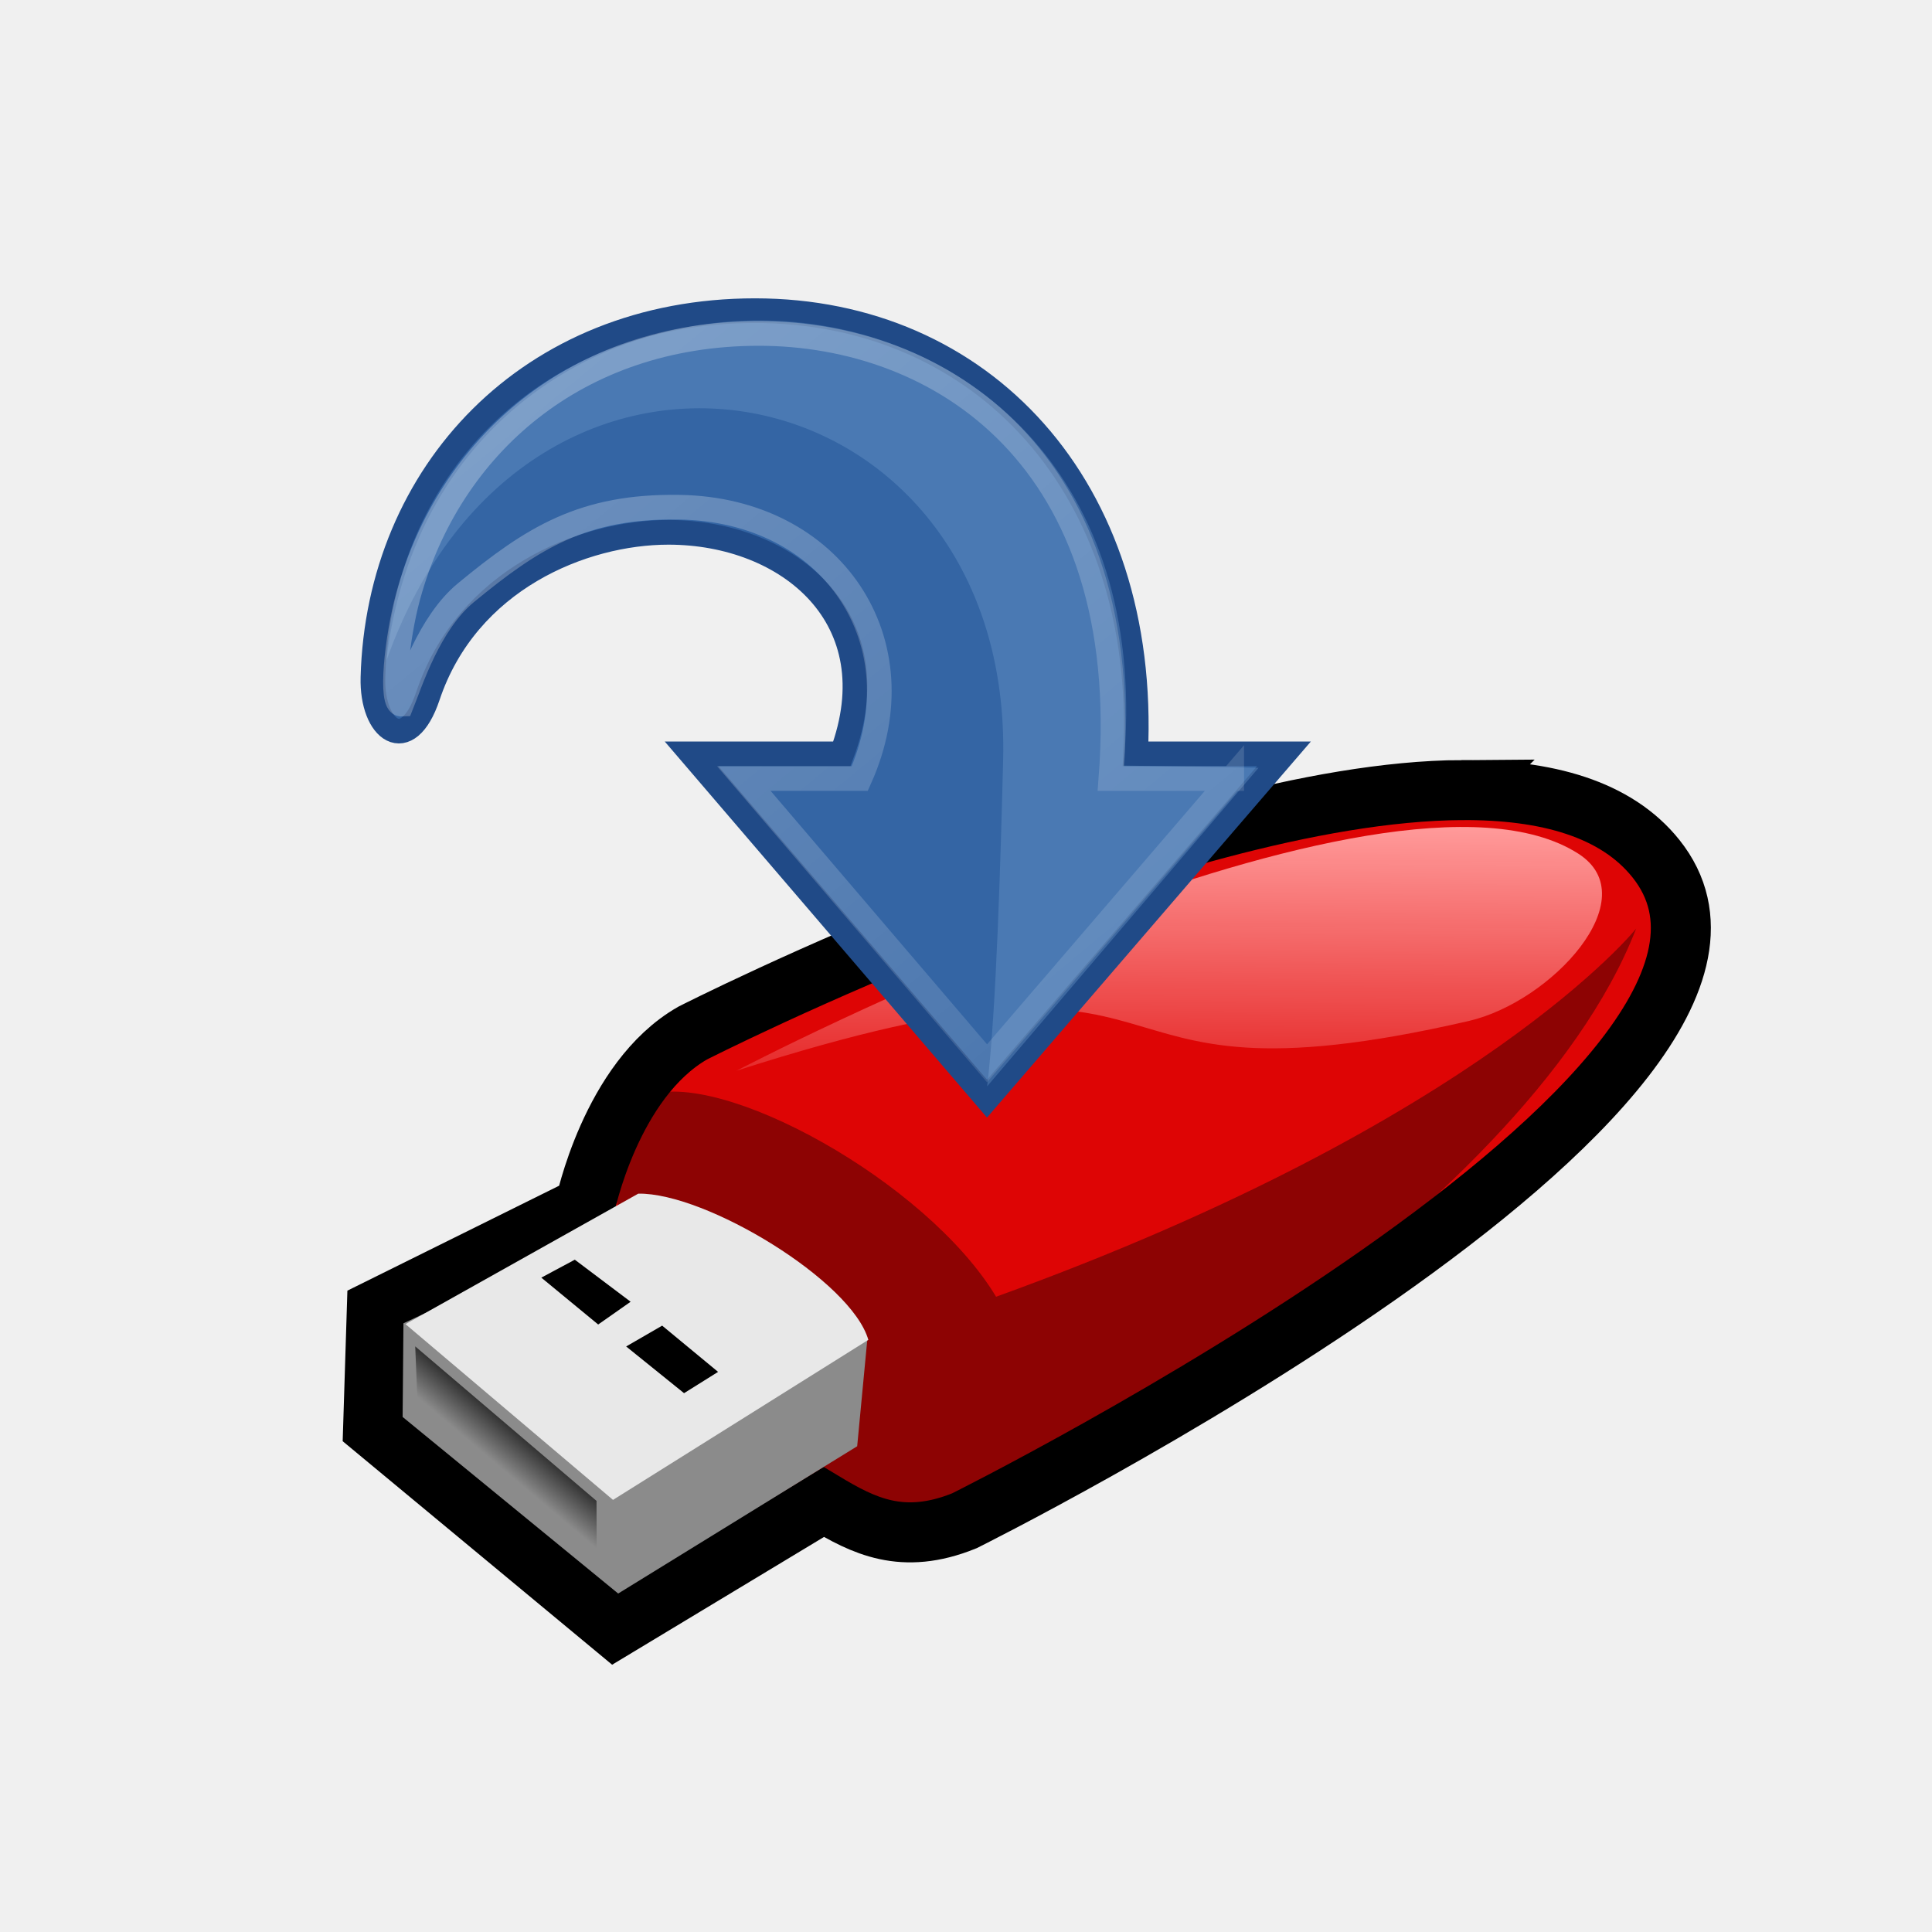
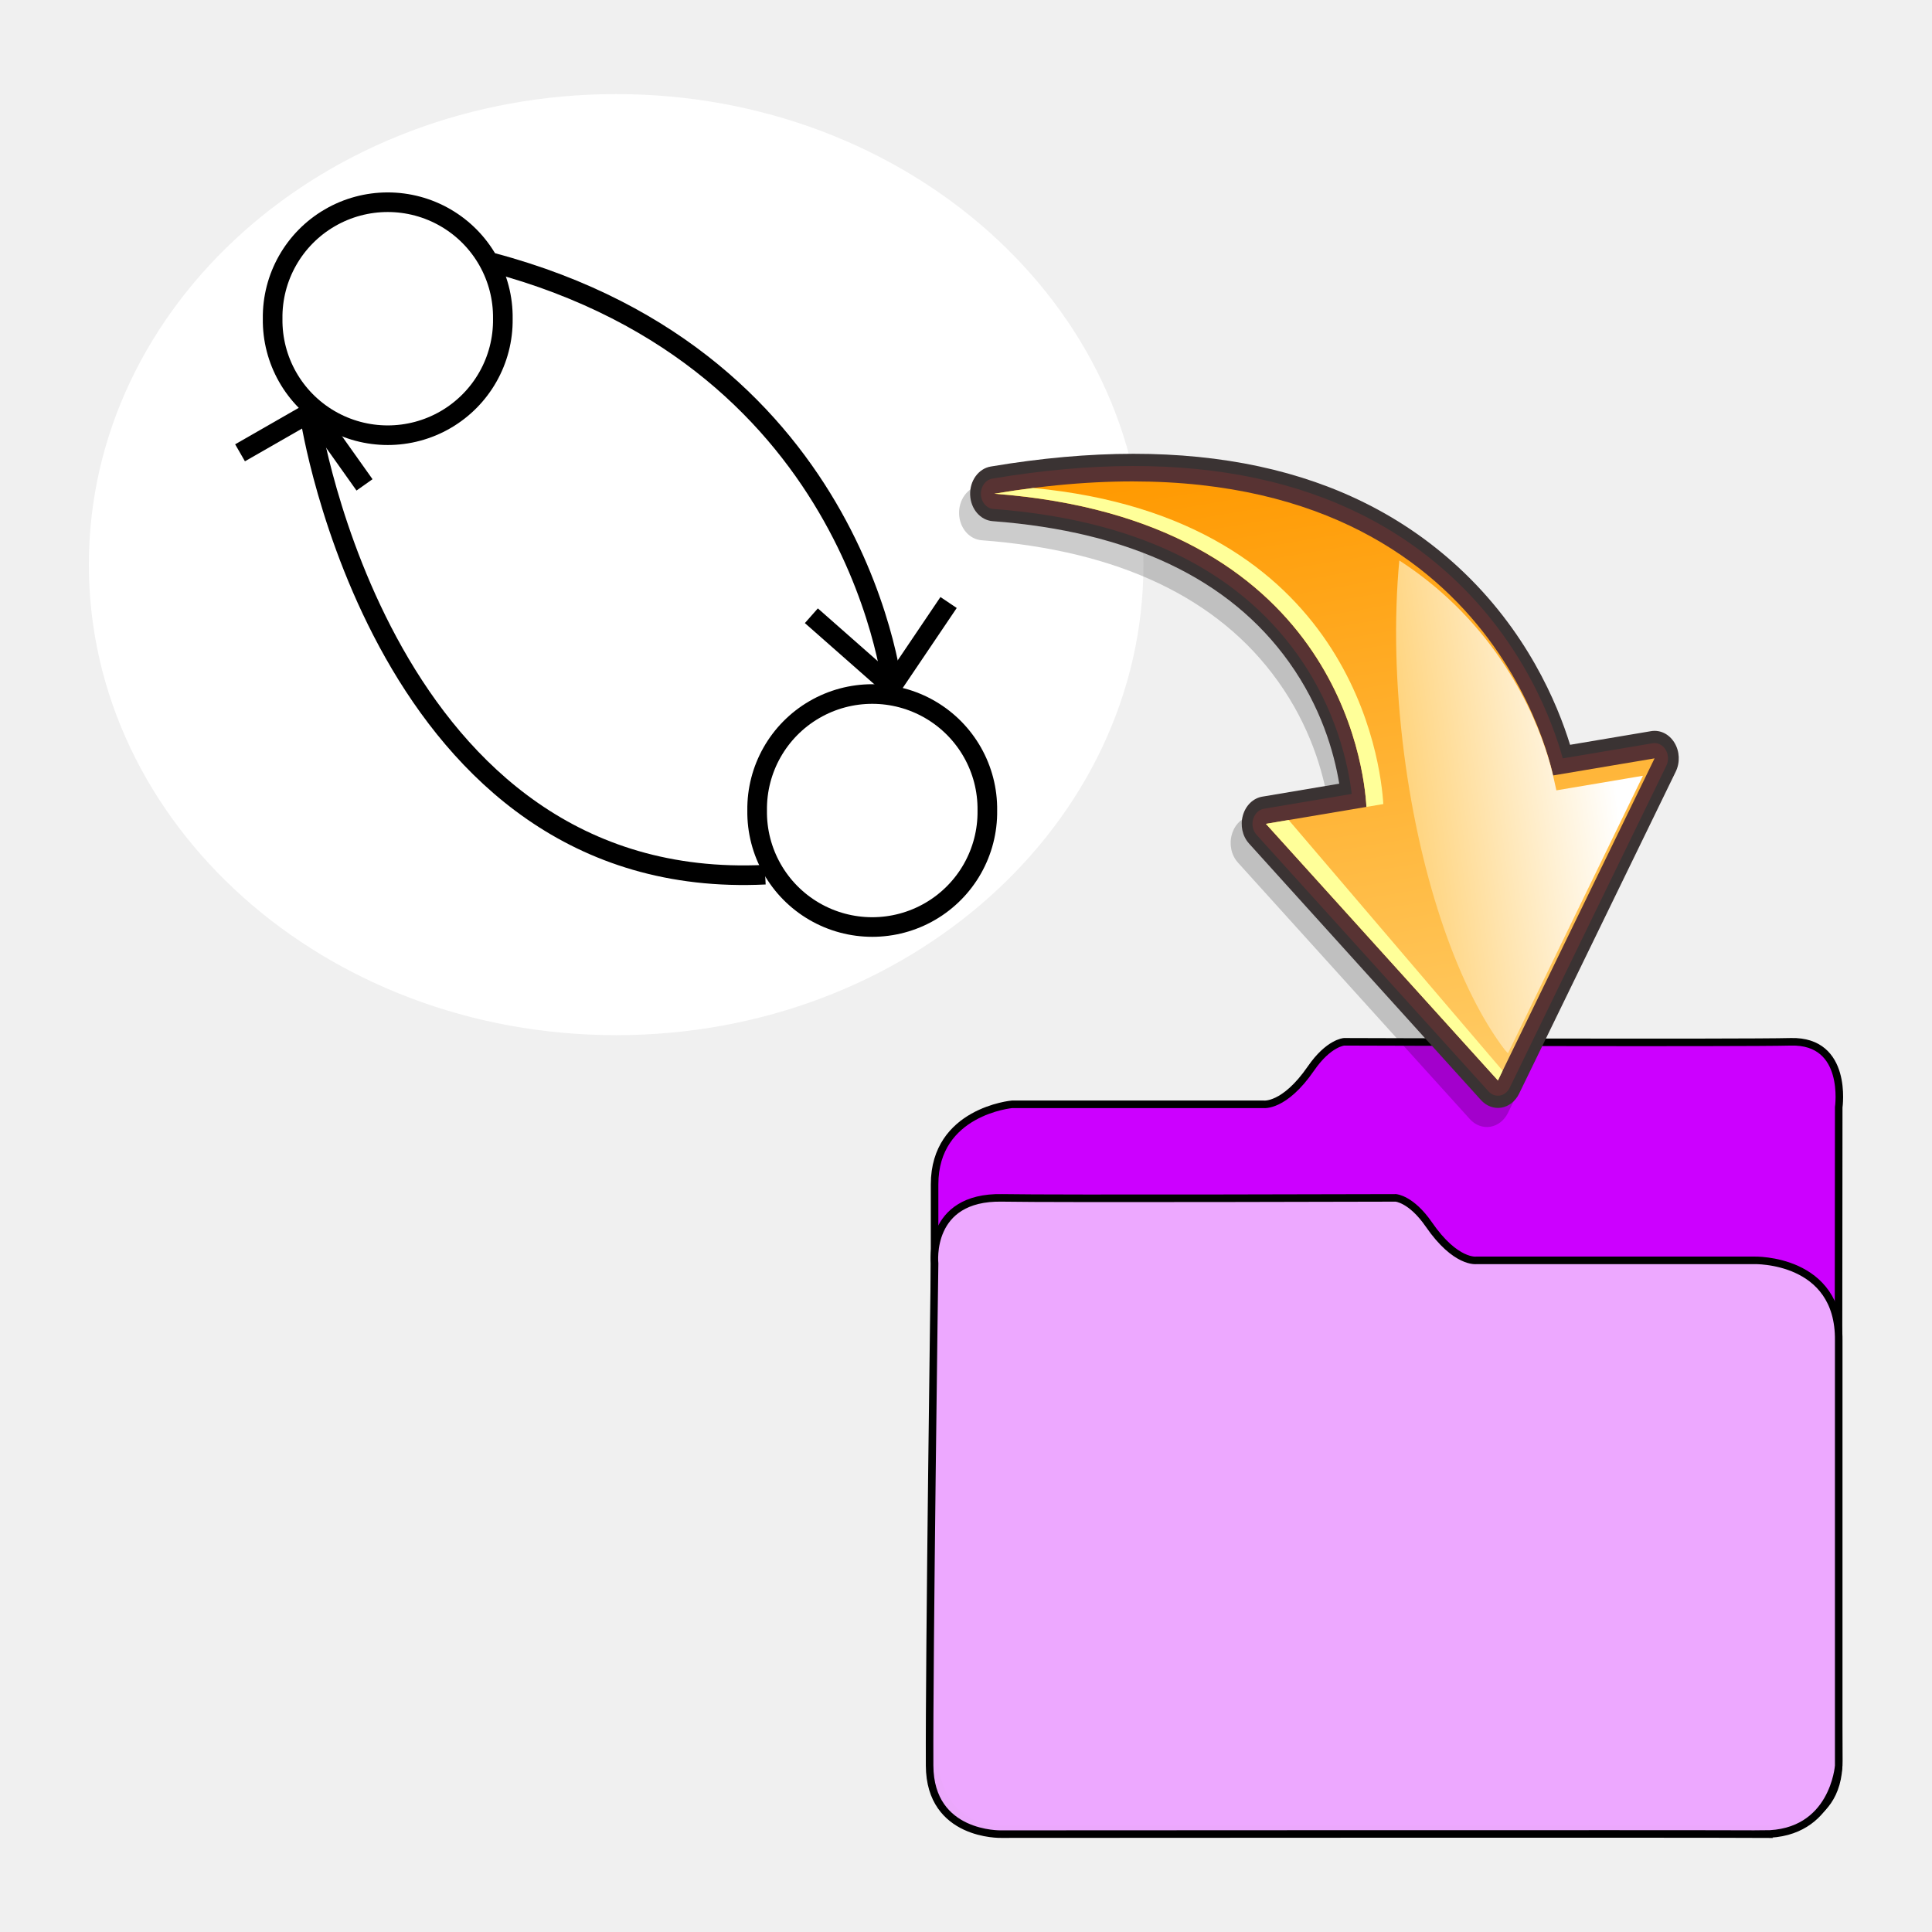
- <svg xmlns="http://www.w3.org/2000/svg" xmlns:xlink="http://www.w3.org/1999/xlink" version="1.1" width="256" height="256" id="svg2">
+ <svg xmlns="http://www.w3.org/2000/svg" version="1.1" width="256" height="256" id="svg2">
  <defs id="defs4">
-     <linearGradient x1="401.269" y1="415.909" x2="400.542" y2="515.955" id="linearGradient1521" xlink:href="#linearGradient1476" gradientUnits="userSpaceOnUse" gradientTransform="matrix(1.386228,0,0,1.386228,-150.0418,-215.6133)" />
-     <linearGradient x1="1543.947" y1="-1141.388" x2="1543.905" y2="-1123.497" id="linearGradient1519" xlink:href="#linearGradient1391" gradientUnits="userSpaceOnUse" gradientTransform="matrix(1.060774,0.892405,-0.894185,1.059274,-2496.471,442.6346)" />
-     <linearGradient id="linearGradient1391">
-       <stop id="stop1393" style="stop-color:#000000;stop-opacity:1" offset="0" />
-       <stop id="stop1395" style="stop-color:#000000;stop-opacity:0" offset="1" />
+     <linearGradient x1="18" y1="125.826" x2="235.422" y2="125.826" id="XMLID_1_" gradientUnits="userSpaceOnUse" gradientTransform="matrix(-1,0,0,1,258.4219,0)" spreadMethod="pad">
+       <stop style="stop-color:#ffcc66;stop-opacity:1;" offset="0" id="stop557" />
+       <stop style="stop-color:#ff9900;stop-opacity:1;" offset="1" id="stop558" />
+       <midPointStop offset="0" style="stop-color:#FFCC66" id="midPointStop559" />
+       <midPointStop offset="0.5" style="stop-color:#FFCC66" id="midPointStop560" />
+       <midPointStop offset="1" style="stop-color:#FF9900" id="midPointStop561" />
    </linearGradient>
-     <linearGradient id="linearGradient1476">
-       <stop id="stop1478" style="stop-color:#ff9999;stop-opacity:1" offset="0" />
-       <stop id="stop1480" style="stop-color:#ff9999;stop-opacity:0" offset="1" />
-     </linearGradient>
-     <linearGradient x1="58.749" y1="2.048" x2="105.324" y2="58.048" id="linearGradient5862" xlink:href="#linearGradient5113" gradientUnits="userSpaceOnUse" gradientTransform="matrix(1.004639,0,0,1,-55.02133,-3.04779)" />
-     <linearGradient id="linearGradient5113">
-       <stop id="stop5115" style="stop-color:#ffffff;stop-opacity:1" offset="0" />
-       <stop id="stop5117" style="stop-color:#ffffff;stop-opacity:0" offset="1" />
+     <linearGradient x1="108.976" y1="26.115" x2="108.976" y2="118.115" id="XMLID_2_" gradientUnits="userSpaceOnUse" gradientTransform="matrix(-1,0,0,1,258.4219,0)" spreadMethod="pad">
+       <stop style="stop-color:#ffffff;stop-opacity:1;" offset="0" id="stop566" />
+       <stop style="stop-color:#ffcc66;stop-opacity:1;" offset="1" id="stop567" />
+       <midPointStop offset="0" style="stop-color:#FFFFFF" id="midPointStop568" />
+       <midPointStop offset="0.5" style="stop-color:#FFFFFF" id="midPointStop569" />
+       <midPointStop offset="1" style="stop-color:#FFCC66" id="midPointStop570" />
    </linearGradient>
  </defs>
-   <g transform="translate(0,-796.3622)" id="layer1">
-     <g transform="matrix(0.313601,0,0,0.313601,20.11466,778.8129)" id="layer1-9">
-       <g transform="translate(0,44.44671)" id="g1484">
-         <path d="m 553.491,345.339 c -124.712,0.755 -324.941,102.668 -324.941,102.668 -34.656,19.803 -45.529,73.254 -45.529,73.254 l -87.939,43.58 -1.56,49.818 102.148,84.733 88.26,-53.226 c 16.711,10.047 33.266,18.519 59.417,7.913 0,0 368.891,-183.505 292.234,-279.715 -16.854,-21.153 -46.369,-29.24 -82.091,-29.024 z" id="path1345" style="color:#000000;fill:#de0505;fill-opacity:1;fill-rule:evenodd;stroke:#000000;stroke-width:25.368;stroke-linecap:butt;stroke-linejoin:miter;stroke-miterlimit:4;stroke-opacity:1;stroke-dasharray:none;stroke-dashoffset:0;marker:none;visibility:visible;display:inline;overflow:visible" />
-         <path d="m 627.177,403.863 c -1.4e-4,0 -64.838,81.248 -270.445,155.561 -29.385,-48.842 -116.92,-96.87 -148.079,-84.795 -41.127,21.494 15.993,176.763 130.708,185.167 27.306,-16.804 239.543,-131.611 287.816,-255.932 z" id="path1518" style="color:#000000;fill:#000000;fill-opacity:0.365;fill-rule:evenodd;stroke:none;stroke-width:10.15;marker:none;visibility:visible;display:inline;overflow:visible" />
-         <path d="m 106.327,570.645 -0.35,39.571 91.085,74.612 100.982,-62.232 4.265,-44.961 -107.149,-48.462 -88.833,41.471 z" id="path1373" style="color:#000000;fill:#8b8b8b;fill-opacity:1;fill-rule:evenodd;stroke:none;stroke-width:18;marker:none;visibility:visible;display:inline;overflow:visible" />
-         <path d="m 107.186,570.996 98.364,-55.134 c 28.546,-0.452 90.113,36.862 97.204,61.779 l -107.883,67.621 -87.684,-74.266 z" id="rect1349" style="fill:#e8e8e8;fill-opacity:1;fill-rule:evenodd;stroke:none" />
-         <g transform="matrix(1.370506,-0.208195,0.208195,1.370506,-2485.086,849.2055)" id="g1348">
-           <path d="m 1956.23,94.641 14.735,16.494 -11.231,4.858 -15.31,-16.727 11.806,-4.624 z" id="path1489" style="fill:#000000;fill-opacity:1;fill-rule:evenodd;stroke:none" />
-           <path d="m 1932.923,70.768 14.897,15.229 -10.818,5.371 -14.99,-16.727 10.911,-3.873 z" id="rect1467" style="fill:#000000;fill-opacity:1;fill-rule:evenodd;stroke:none" />
-         </g>
-         <path d="m 111.301,580.394 76.604,65.286 0.061,25.261 -75.614,-64.791 -1.051,-25.756 z" id="rect1388" style="fill:url(#linearGradient1519);fill-opacity:1;fill-rule:evenodd;stroke:none" />
-         <path d="m 247.014,463.943 c 0,0 275.11,-143.659 355.808,-91.675 28.992,18.676 -11.366,62.569 -46.397,70.647 -178.258,41.102 -100.642,-45.893 -309.411,21.028 z" id="path1474" style="color:#000000;fill:url(#linearGradient1521);fill-opacity:1;fill-rule:evenodd;stroke:none;stroke-width:10.15;marker:none;visibility:visible;display:inline;overflow:visible" />
-       </g>
+   <g id="g2" transform="translate(23.94133,18.67125)">
+     <ellipse style="font-variation-settings:normal;opacity:1;vector-effect:none;fill:#ffffff;fill-opacity:1;fill-rule:evenodd;stroke:none;stroke-width:1px;stroke-linecap:butt;stroke-linejoin:miter;stroke-miterlimit:4;stroke-dasharray:none;stroke-dashoffset:0;stroke-opacity:1;-inkscape-stroke:none;stop-color:#000000;stop-opacity:1" id="path2" cx="57.703" cy="56.145" rx="69.869" ry="62.349" />
+     <g transform="matrix(0.4148334,0,0,0.4142201,3.86587,-328.1852)" id="layer1" style="stroke-width:6.272;stroke-dasharray:none">
+       <path d="m 15.152,11.129 a 5.43,5.43 0 1 1 -10.859,0 5.43,5.43 0 1 1 10.859,0 z" transform="matrix(6.771455,0,0,6.771455,-9.016912,773.8158)" id="path2985" style="fill:#ffffff;fill-opacity:1;fill-rule:evenodd;stroke:#000000;stroke-width:0.926;stroke-linecap:butt;stroke-linejoin:miter;stroke-dasharray:none;stroke-opacity:1" />
+       <path d="m 15.152,11.129 a 5.43,5.43 0 1 1 -10.859,0 5.43,5.43 0 1 1 10.859,0 z" transform="matrix(6.771455,0,0,6.771455,145.7427,931.1404)" id="path2985-0" style="fill:#ffffff;fill-opacity:1;fill-rule:evenodd;stroke:#000000;stroke-width:0.926;stroke-linecap:butt;stroke-linejoin:miter;stroke-dasharray:none;stroke-opacity:1" />
+       <path d="M 90.166,831.223 C 209.015,862.858 218.42,969.737 218.42,969.737" id="path3786" style="fill:none;stroke:#000000;stroke-width:6.272;stroke-linecap:butt;stroke-linejoin:miter;stroke-dasharray:none;stroke-opacity:1" />
+       <path d="M 177.379,1027.024 C 55.11,1033.009 32.024,880.814 32.024,880.814" id="path3799" style="fill:none;stroke:#000000;stroke-width:6.272;stroke-linecap:butt;stroke-linejoin:miter;stroke-dasharray:none;stroke-opacity:1" />
+       <path d="m 192.132,944.19 25.695,22.672 18.138,-26.904" id="path3826" style="fill:none;stroke:#000000;stroke-width:6.272;stroke-linecap:butt;stroke-linejoin:miter;stroke-dasharray:none;stroke-opacity:1" />
+       <path d="M 9.641,892.067 32.727,878.814 49.4,902.327" id="path3830" style="fill:none;stroke:#000000;stroke-width:6.272;stroke-linecap:butt;stroke-linejoin:miter;stroke-dasharray:none;stroke-opacity:1" />
    </g>
-     <g transform="matrix(3.26929,0,0,3.26929,31.18672,812.8018)" id="layer1-3">
-       <path d="M 42.5,25.525 30.465,39.5 18.49,25.525 l 6.092,0 c 2.047,-5.486 -2.157,-8.978 -7.031,-8.978 -3.464,0 -8.163,1.905 -9.751,6.641 C 6.974,25.653 5.52,24.573 5.576,22.432 5.794,14.171 11.919,7.563 21.063,7.563 c 9.144,0 15.937,7.099 15.424,17.962 l 6.013,0 z" id="path4972" style="color:#000000;fill:#3465a4;fill-opacity:1;fill-rule:nonzero;stroke:#204a87;stroke-width:1;stroke-linecap:butt;stroke-linejoin:miter;stroke-miterlimit:4;stroke-opacity:1;stroke-dasharray:none;stroke-dashoffset:0;marker:none;visibility:visible;display:inline;overflow:visible" />
-       <path d="M 6.122,21.744 C 11.829,5.673 31.527,9.699 31.118,25.794 31.018,29.689 30.849,35.847 30.47,39 L 41.47,26.092 36,26 C 38.099,3.404 8.413,2.093 6.122,21.744 z" id="path4984" style="opacity:0.354;color:#000000;fill:#729fcf;fill-opacity:1;fill-rule:nonzero;stroke:none;stroke-width:1;marker:none;visibility:visible;display:inline;overflow:visible" />
-       <path d="m 40.382,26.525 -9.917,11.542 -9.857,-11.542 4.699,0 C 27.784,21 24.208,15.629 18,15.529 14.101,15.466 12.053,16.762 9.338,19 7.85,20.227 7.09,22.639 6.739,23.513 6.259,23.538 6.541,20.833 7,19.15 8.672,13.017 13.847,8.499 21.184,8.486 c 7.337,-0.014 15.301,5.024 14.303,18.04 l 4.895,0 z" id="path4980" style="opacity:0.354;color:#000000;fill:none;stroke:url(#linearGradient5862);stroke-width:1;stroke-linecap:butt;stroke-linejoin:miter;stroke-miterlimit:4;stroke-opacity:1;stroke-dasharray:none;stroke-dashoffset:0;marker:none;visibility:visible;display:inline;overflow:visible;enable-background:accumulate" />
+   </g>
+   <g id="g1" transform="translate(4.097896,3.68174)">
+     <path style="font-variation-settings:normal;vector-effect:none;fill:#cc00ff;fill-opacity:1;fill-rule:evenodd;stroke:#000000;stroke-width:1px;stroke-linecap:butt;stroke-linejoin:miter;stroke-miterlimit:4;stroke-dasharray:none;stroke-dashoffset:0;stroke-opacity:1;-inkscape-stroke:none;stop-color:#000000" d="m 129.013,238.697 c 9.014,-0.058 101.061,0 101.061,0 0,0 9.549,0.257 9.468,-9.075 -0.09,-10.418 0,-86.571 0,-86.571 0,0 1.296,-8.886 -6.345,-8.688 -6.692,0.173 -59.2,0 -59.2,0 0,0 -2.045,0.133 -4.385,3.531 -3.549,5.152 -6.298,4.749 -6.298,4.749 h -33.302 c 0,0 -10.273,0.922 -10.273,10.619 v 76.361 c 0,0 -0.018,9.107 9.275,9.075 z" id="path1" />
+     <path style="font-variation-settings:normal;fill:#eeaaff;fill-opacity:0.987;fill-rule:evenodd;stroke:#000000;stroke-width:1;stroke-linecap:butt;stroke-linejoin:miter;stroke-miterlimit:4;stroke-dasharray:none;stroke-dashoffset:0;stroke-opacity:1;stop-color:#000000" d="m 229.609,239.35 c -9.014,-0.058 -101.061,0 -101.061,0 0,0 -9.423,0.258 -9.468,-9.075 -0.067,-13.873 0.658,-66.544 0.658,-66.544 0,0 -0.988,-8.886 8.953,-8.688 6.693,0.133 52.162,0 52.162,0 0,0 2.045,0.133 4.385,3.531 3.549,5.152 6.298,4.748 6.298,4.748 h 36.821 c 0,0 11.312,-0.316 11.184,10.619 v 56.333 c 0,0 -0.64,9.107 -9.933,9.075 z" id="path1-7" />
+   </g>
+   <g style="font-size:12px;stroke:#000000;stroke-width:0.617" id="Layer_1" transform="matrix(0.05214395,0.4004854,-0.3520791,0.05931306,215.4234,41.91183)">
+     <path d="m 155.732,8.431 95.731,73.137 c 2.215,1.692 3.537,4.365 3.537,7.152 0,2.787 -1.322,5.46 -3.536,7.152 l -95.73,73.136 c -2.741,2.094 -6.363,2.445 -9.453,0.918 -3.091,-1.531 -5.011,-4.623 -5.011,-8.068 0,0 0,-25.311 0,-28.936 -10.569,0.412 -25.836,3.029 -42.1,12.674 -30.174,17.893 -50.965,52.332 -61.795,102.359 -0.978,4.506 -5.17,7.535 -9.754,7.045 -4.585,-0.49 -8.043,-4.336 -8.043,-8.949 0,-75.662 19.52,-131.947 58.018,-167.292 24.267,-22.28 49.692,-30.025 63.674,-32.712 0,-2.98 0,-30.464 0,-30.464 0,-3.448 1.92,-6.54 5.011,-8.068 3.089,-1.528 6.711,-1.177 9.451,0.916 z" style="opacity:0.2;stroke:none;stroke-width:0.617" id="path552" />
+     <path d="m 150.154,3.44 95.731,73.137 c 2.214,1.692 3.536,4.365 3.536,7.152 0,2.787 -1.322,5.46 -3.536,7.152 l -95.73,73.137 c -2.741,2.094 -6.363,2.444 -9.453,0.917 -3.091,-1.53 -5.011,-4.622 -5.011,-8.068 0,0 0,-25.311 0,-28.935 -10.569,0.412 -25.836,3.028 -42.1,12.674 -30.174,17.893 -50.965,52.332 -61.795,102.358 -0.978,4.507 -5.17,7.535 -9.754,7.045 C 17.458,249.52 14,245.673 14,241.061 14,165.398 33.52,109.113 72.018,73.769 96.285,51.489 121.71,43.744 135.692,41.057 c 0,-2.98 0,-30.464 0,-30.464 0,-3.448 1.92,-6.54 5.011,-8.068 3.089,-1.528 6.711,-1.178 9.451,0.915 z" style="fill:#3a3333;stroke:none;stroke-width:0.617" id="path553" />
+     <path d="m 148.94,5.03 95.731,73.137 c 1.722,1.316 2.75,3.396 2.75,5.563 0,2.167 -1.028,4.247 -2.75,5.563 l -95.73,73.137 c -2.132,1.628 -4.949,1.901 -7.353,0.713 -2.404,-1.19 -3.897,-3.595 -3.897,-6.275 0,0 0,-27.446 0,-31.017 -9.68,0.142 -26.836,2.192 -45.12,13.036 -30.671,18.186 -51.776,53.061 -62.729,103.654 -0.76,3.505 -4.021,5.86 -7.586,5.479 C 18.69,247.639 16,244.647 16,241.06 16,165.981 35.302,110.191 73.37,75.241 97.95,52.673 123.592,45.195 137.691,42.712 c 0,-3.04 0,-32.121 0,-32.121 0,-2.682 1.493,-5.086 3.897,-6.275 2.404,-1.187 5.222,-0.914 7.352,0.714 z" style="fill:#3a3333;stroke:none;stroke-width:0.617" id="path554" />
+     <path d="m 147.727,6.619 95.73,73.137 c 1.238,0.946 1.965,2.415 1.965,3.973 0,1.558 -0.727,3.027 -1.965,3.973 l -95.73,73.138 c -1.512,1.154 -3.547,1.352 -5.252,0.509 -1.704,-0.844 -2.783,-2.58 -2.783,-4.482 0,0 0,-25.732 0,-33.043 -9.402,-0.101 -28.145,1.482 -48.141,13.341 -31.168,18.483 -52.588,53.795 -63.664,104.954 -0.541,2.498 -2.877,4.186 -5.418,3.914 C 19.928,245.761 18,243.616 18,241.061 18,166.566 37.084,111.271 74.723,76.715 100.309,53.224 127.3,46.371 139.692,44.396 c 0,-6.861 0,-33.804 0,-33.804 0,-1.902 1.079,-3.639 2.783,-4.482 1.705,-0.843 3.74,-0.646 5.252,0.509 z" style="fill:#583333;stroke:none;stroke-width:0.617" id="path555" />
+     <linearGradient x1="18" y1="125.826" x2="235.422" y2="125.826" id="linearGradient2" gradientUnits="userSpaceOnUse" gradientTransform="matrix(-1,0,0,1,258.4219,0)" spreadMethod="pad">
+       <stop style="stop-color:#ffcc66;stop-opacity:1;" offset="0" id="stop1" />
+       <stop style="stop-color:#ff9900;stop-opacity:1;" offset="1" id="stop2" />
+       <midPointStop offset="0" style="stop-color:#FFCC66" id="midPointStop559" />
+       <midPointStop offset="0.5" style="stop-color:#FFCC66" id="midPointStop560" />
+       <midPointStop offset="1" style="stop-color:#FF9900" id="midPointStop561" />
+     </linearGradient>
+     <path d="M 144.691,48.773 V 10.592 l 95.73,73.137 -95.73,73.137 V 119.03 C 131.435,117.922 50,116.35 23,241.061 23,67.446 129.383,50.337 144.691,48.773 Z" style="fill:url(#XMLID_1_);stroke:none;stroke-width:0.617" id="path562" />
+     <path d="m 237.533,81.522 -92.842,66.775 v 8.568 l 95.73,-73.137 z M 23.264,226.467 C 23.092,231.206 23,236.065 23,241.061 50,116.351 131.435,117.922 144.691,119.031 v -6.352 c -13.214,-1.041 -94.171,-2.5 -121.427,113.788 z" style="fill:#ffff99;stroke:none;stroke-width:0.617" id="path563" />
+     <g id="g564" style="stroke-width:0.617">
+       <linearGradient x1="108.976" y1="26.115" x2="108.976" y2="118.115" id="linearGradient4" gradientUnits="userSpaceOnUse" gradientTransform="matrix(-1,0,0,1,258.4219,0)" spreadMethod="pad">
+         <stop style="stop-color:#ffffff;stop-opacity:1;" offset="0" id="stop3" />
+         <stop style="stop-color:#ffcc66;stop-opacity:1;" offset="1" id="stop4" />
+         <midPointStop offset="0" style="stop-color:#FFFFFF" id="midPointStop568" />
+         <midPointStop offset="0.5" style="stop-color:#FFFFFF" id="midPointStop569" />
+         <midPointStop offset="1" style="stop-color:#FFCC66" id="midPointStop570" />
+       </linearGradient>
+       <path d="m 66.706,95.107 c 4.531,-5.794 9.458,-11.14 14.78,-16.026 27.094,-24.875 55.616,-29.507 63.713,-30.334 l 4.492,-0.459 c 0,0 0,-21.653 0,-32.583 12.687,9.692 74.019,56.549 82.494,63.024 -0.354,0.271 -0.808,0.618 -1.339,1.023 -21.664,13.777 -58.774,22.863 -100.925,22.863 -23.17,0 -44.817,-2.747 -63.215,-7.508 z" style="fill:url(#XMLID_2_);stroke:none;stroke-width:0.617" id="path571" />
    </g>
  </g>
</svg>
